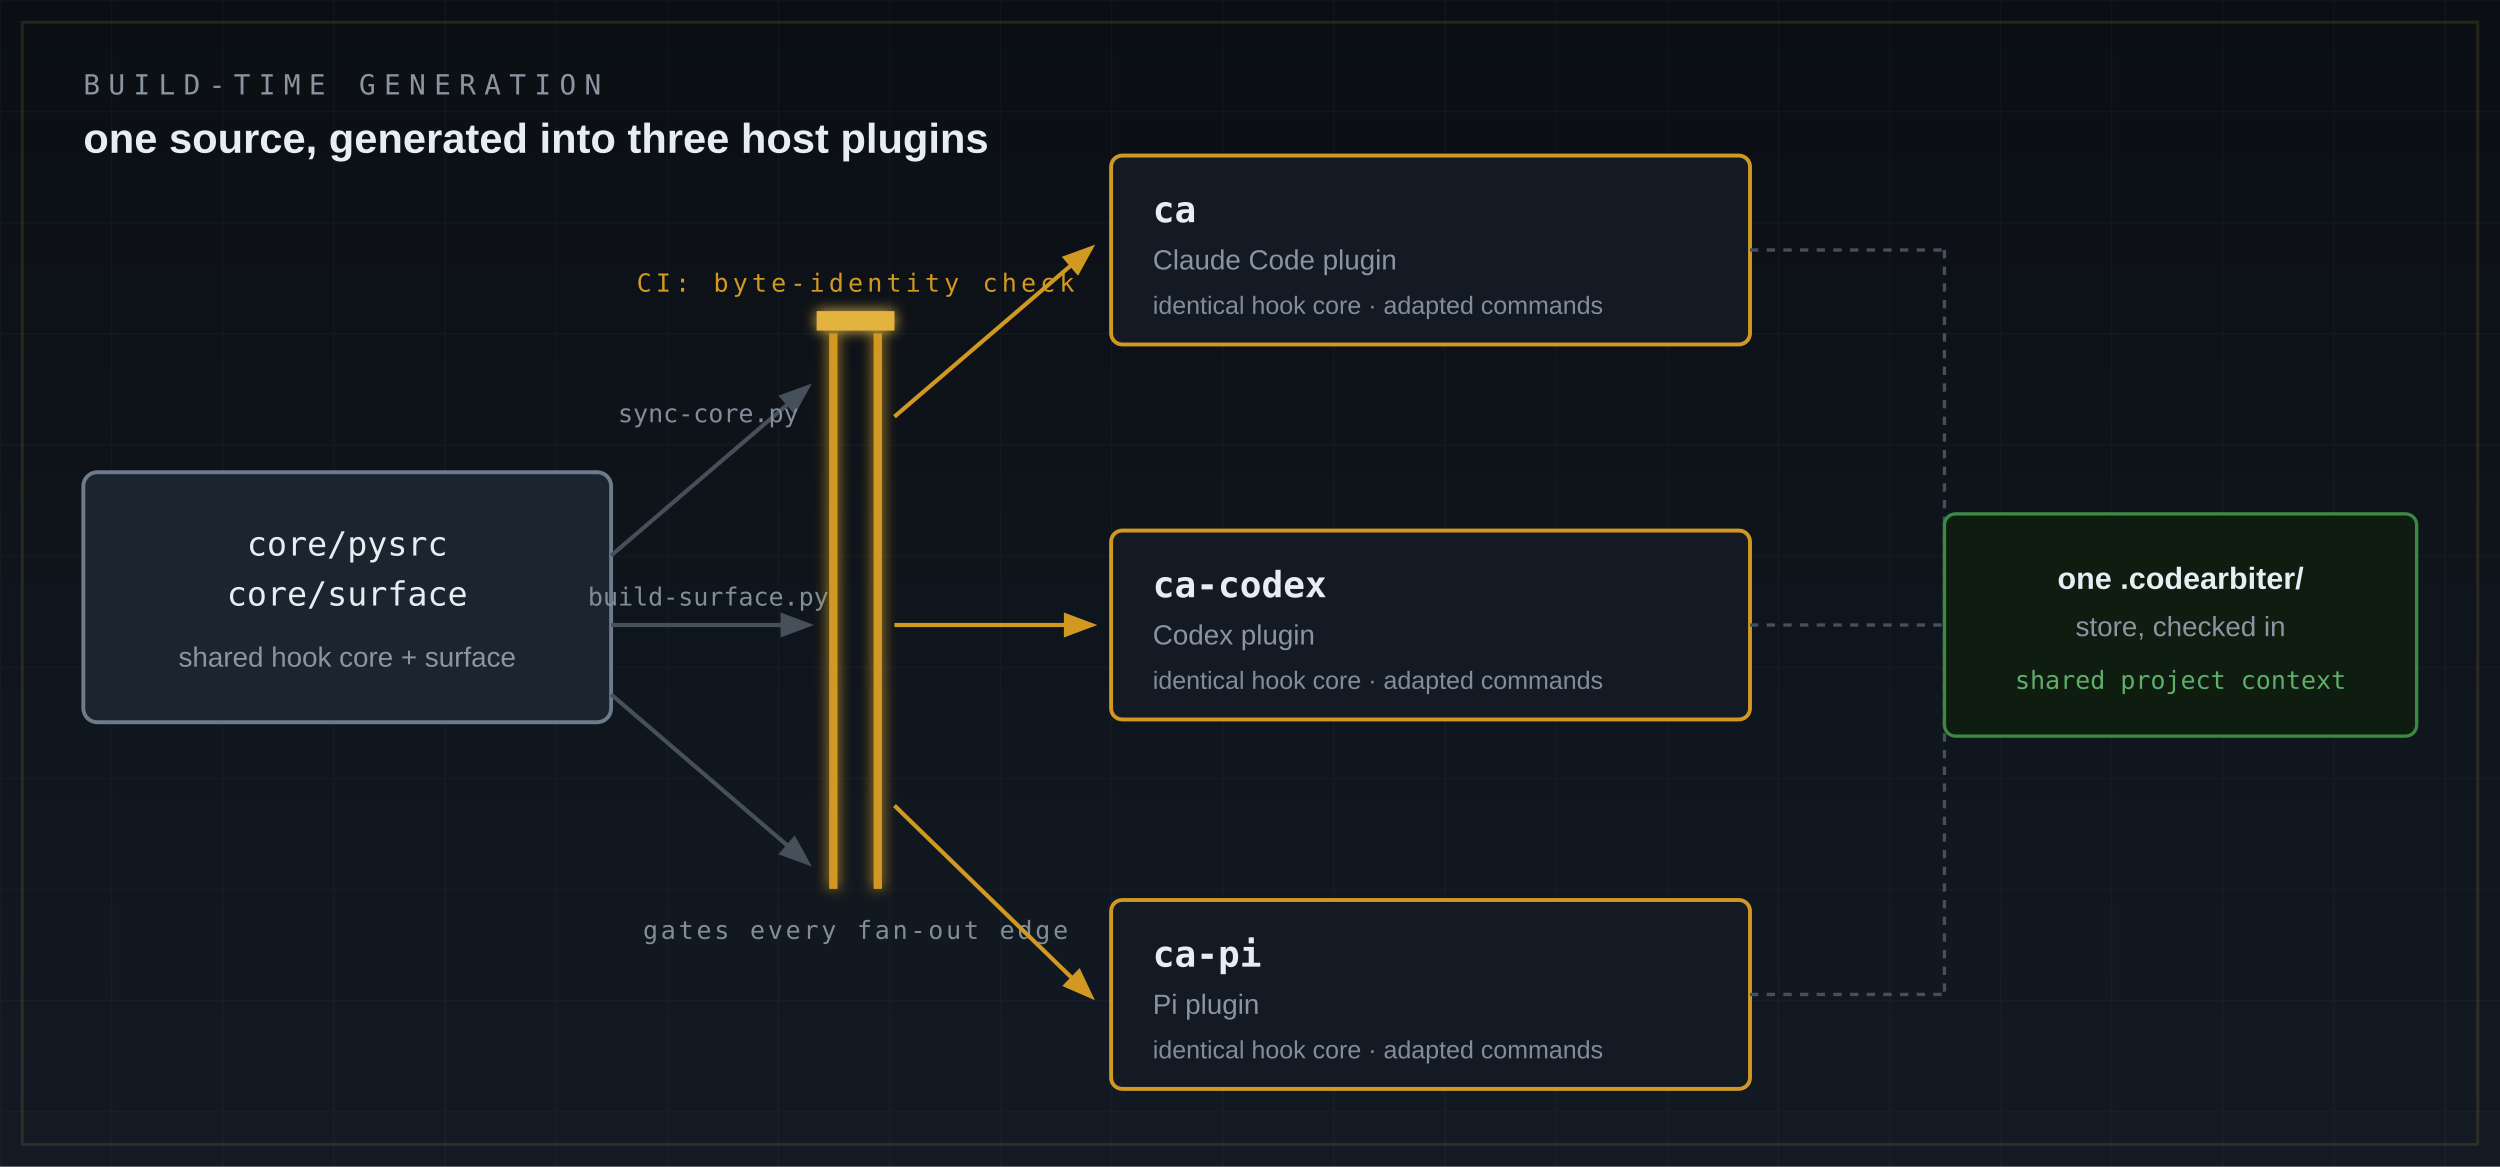
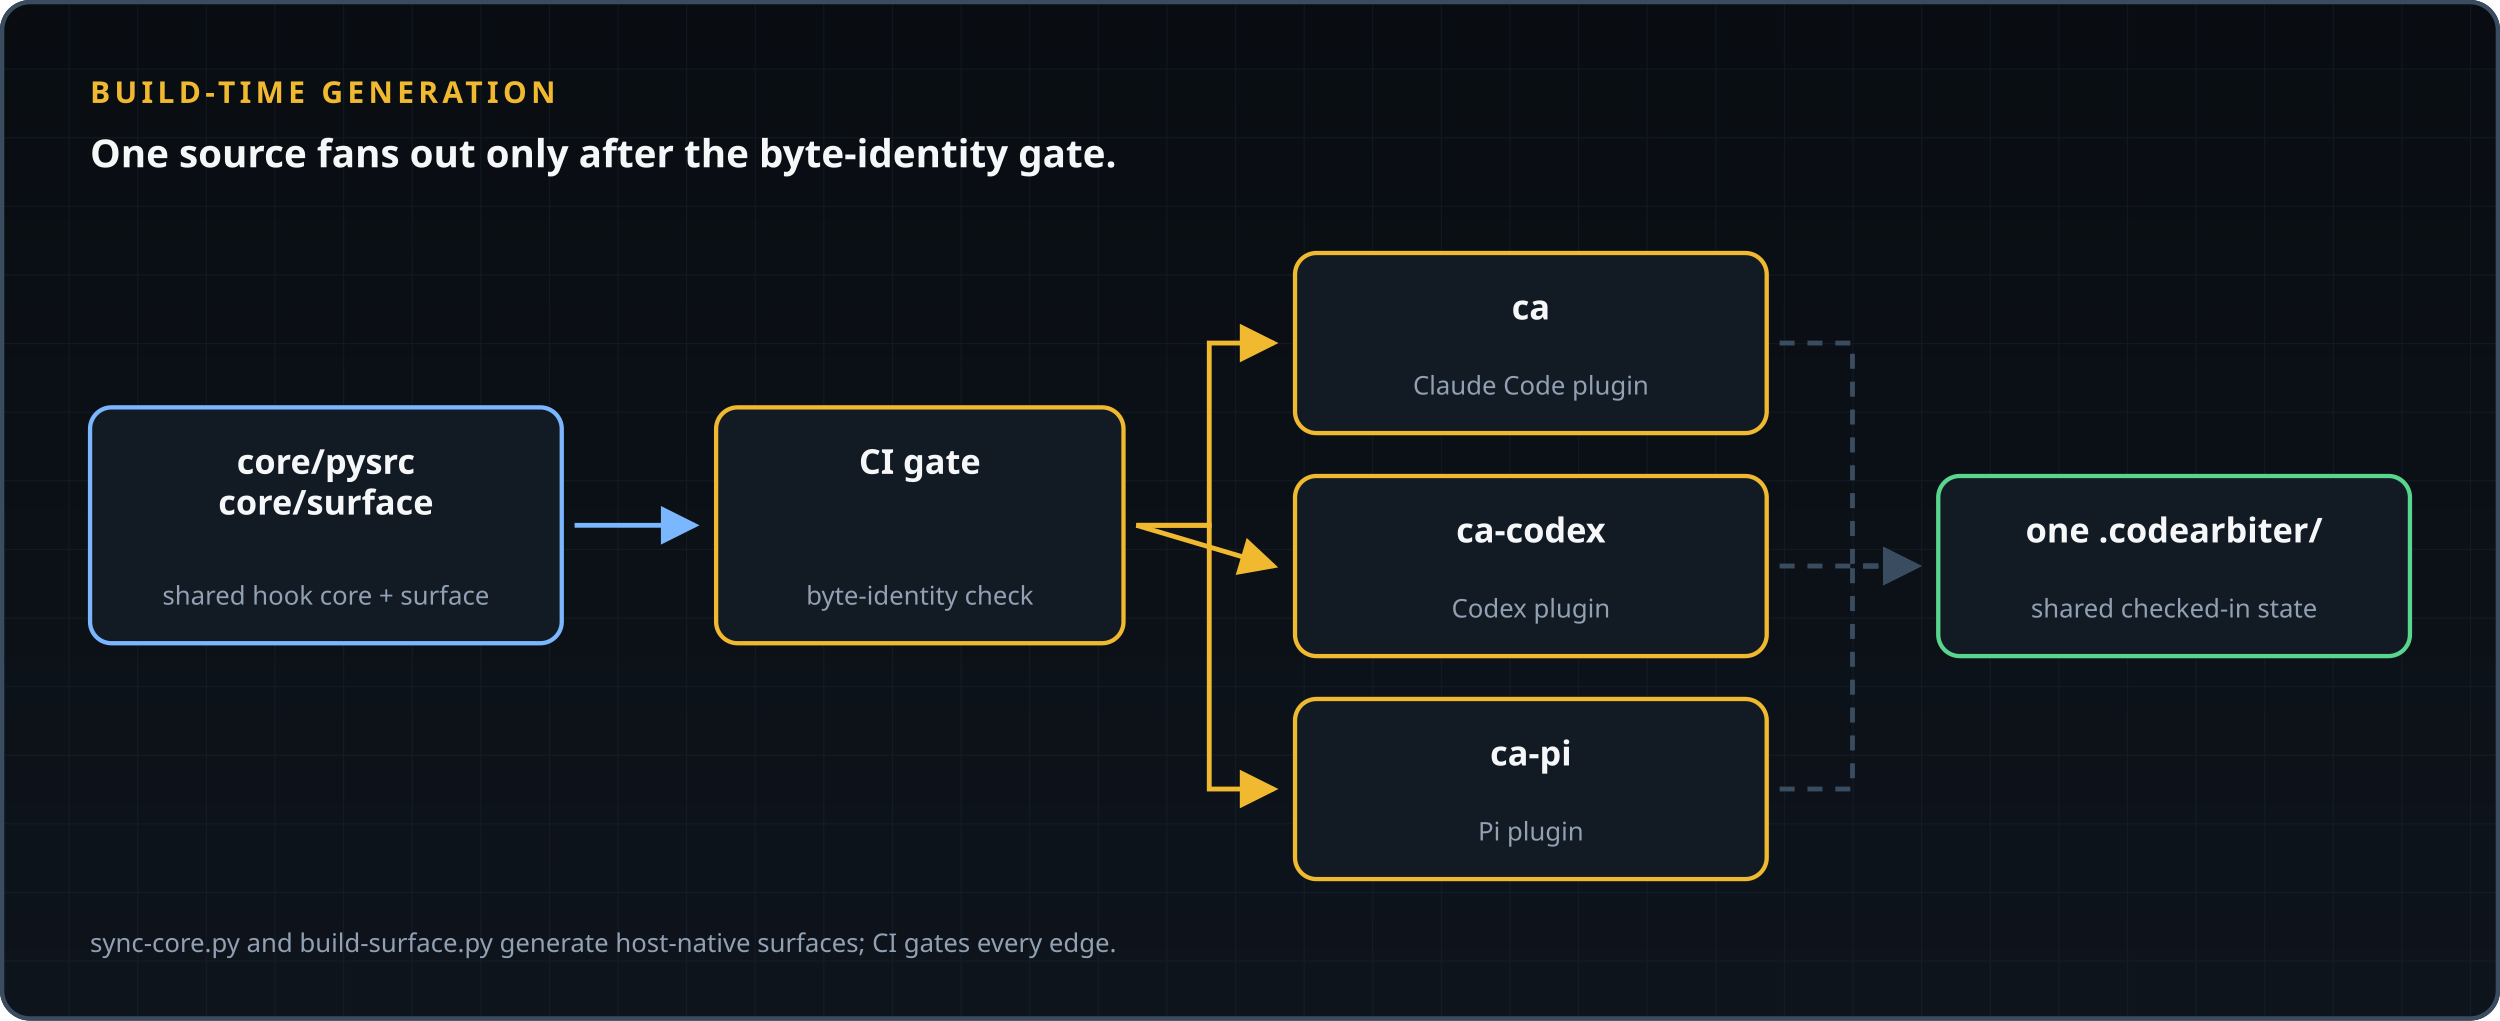
- <svg xmlns="http://www.w3.org/2000/svg" viewBox="0 0 900 420" role="img" aria-label="Core fan-out: one shared source, core/pysrc plus core/surface, is deterministically generated by sync-core.py and build-surface.py into three host plugins — ca for Claude Code, ca-codex for Codex, and ca-pi for Pi. A CI byte-identity check gates every fan-out edge, so the vendored hook core stays byte-identical across all three hosts.">
+ <svg xmlns="http://www.w3.org/2000/svg" viewBox="0 0 1166 476" role="img" data-diagram-system="ca-v2">
  <defs>
-     <linearGradient id="cf-bg" x1="0" y1="0" x2="0" y2="1">
-       <stop offset="0" stop-color="#0b0f14" />
-       <stop offset="1" stop-color="#131a23" />
+     <linearGradient id="canvas" x1="0" y1="0" x2="0" y2="1">
+       <stop stop-color="#090d12" />
+       <stop offset="1" stop-color="#0e141c" />
    </linearGradient>
-     <pattern id="cf-grid" width="40" height="40" patternUnits="userSpaceOnUse">
-       <path d="M 40 0 L 0 0 0 40" fill="none" stroke="#e6edf3" stroke-opacity="0.028" stroke-width="1" />
+     <pattern id="grid" width="32" height="32" patternUnits="userSpaceOnUse">
+       <path d="M32 0H0V32" fill="none" stroke="#273647" stroke-width="1" stroke-opacity=".24" />
    </pattern>
-     <filter id="cf-glow" x="-60%" y="-60%" width="220%" height="220%">
-       <feGaussianBlur stdDeviation="2.4" result="b" />
-       <feMerge>
-         <feMergeNode in="b" />
-         <feMergeNode in="SourceGraphic" />
-       </feMerge>
-     </filter>
-     <marker id="cf-arrow" markerWidth="8" markerHeight="8" refX="6" refY="3" orient="auto">
-       <path d="M0,0 L0,6 L8,3 Z" fill="#46505a" />
-     </marker>
-     <marker id="cf-arrow-gold" markerWidth="8" markerHeight="8" refX="6" refY="3" orient="auto">
-       <path d="M0,0 L0,6 L8,3 Z" fill="#d29922" />
+     <marker id="arrow" markerWidth="8" markerHeight="8" refX="7" refY="4" orient="auto" markerUnits="strokeWidth">
+       <path d="M0 0 8 4 0 8z" fill="context-stroke" />
    </marker>
  </defs>
-   <rect width="900" height="420" fill="url(#cf-bg)" />
-   <rect width="900" height="420" fill="url(#cf-grid)" />
-   <rect x="8" y="8" width="884" height="404" fill="none" stroke="#e3b341" stroke-opacity="0.14" stroke-width="1" />
-   <text x="30" y="34" font-family="ui-monospace, 'Cascadia Code', Consolas, monospace" font-size="10" letter-spacing="3" fill="#8b95a2">BUILD-TIME GENERATION</text>
-   <text x="30" y="55" font-family="'Segoe UI', -apple-system, 'Helvetica Neue', Arial, sans-serif" font-size="15" fill="#e6edf3" font-weight="600">one source, generated into three host plugins</text>
-   <rect x="30" y="170" width="190" height="90" rx="5" fill="#1c2430" stroke="#6e7b8b" stroke-width="1.4" />
-   <text x="125" y="200" text-anchor="middle" font-family="ui-monospace, Consolas, monospace" font-size="12" fill="#e6edf3">core/pysrc</text>
-   <text x="125" y="218" text-anchor="middle" font-family="ui-monospace, Consolas, monospace" font-size="12" fill="#e6edf3">core/surface</text>
-   <text x="125" y="240" text-anchor="middle" font-family="'Segoe UI', Arial, sans-serif" font-size="10" fill="#8b95a2">shared hook core + surface</text>
-   <line x1="220" y1="200" x2="290" y2="140" stroke="#46505a" stroke-width="1.5" marker-end="url(#cf-arrow)" />
-   <text x="255" y="152" text-anchor="middle" font-family="ui-monospace, Consolas, monospace" font-size="9" fill="#828d9a">sync-core.py</text>
-   <line x1="220" y1="225" x2="290" y2="225" stroke="#46505a" stroke-width="1.5" marker-end="url(#cf-arrow)" />
-   <text x="255" y="218" text-anchor="middle" font-family="ui-monospace, Consolas, monospace" font-size="9" fill="#828d9a">build-surface.py</text>
-   <line x1="220" y1="250" x2="290" y2="310" stroke="#46505a" stroke-width="1.5" marker-end="url(#cf-arrow)" />
-   <g filter="url(#cf-glow)">
-     <line x1="300" y1="120" x2="300" y2="320" stroke="#d29922" stroke-width="3" />
-     <line x1="316" y1="120" x2="316" y2="320" stroke="#d29922" stroke-width="3" />
-     <rect x="294" y="112" width="28" height="7" fill="#e3b341" />
-   </g>
-   <text x="308" y="105" text-anchor="middle" font-family="ui-monospace, Consolas, monospace" font-size="9" letter-spacing="1.5" fill="#d29922">CI: byte-identity check</text>
-   <text x="308" y="338" text-anchor="middle" font-family="ui-monospace, Consolas, monospace" font-size="9" letter-spacing="1" fill="#828d9a">gates every fan-out edge</text>
-   <line x1="322" y1="150" x2="392" y2="90" stroke="#d29922" stroke-width="1.5" marker-end="url(#cf-arrow-gold)" />
-   <line x1="322" y1="225" x2="392" y2="225" stroke="#d29922" stroke-width="1.5" marker-end="url(#cf-arrow-gold)" />
-   <line x1="322" y1="290" x2="392" y2="358" stroke="#d29922" stroke-width="1.5" marker-end="url(#cf-arrow-gold)" />
-   <rect x="400" y="56" width="230" height="68" rx="4" fill="#131a23" stroke="#d29922" stroke-width="1.4" />
-   <text x="415" y="80" font-family="ui-monospace, Consolas, monospace" font-size="13" fill="#e6edf3" font-weight="700">ca</text>
-   <text x="415" y="97" font-family="'Segoe UI', Arial, sans-serif" font-size="10" fill="#8b95a2">Claude Code plugin</text>
-   <text x="415" y="113" font-family="'Segoe UI', Arial, sans-serif" font-size="9" fill="#828d9a">identical hook core · adapted commands</text>
-   <rect x="400" y="191" width="230" height="68" rx="4" fill="#131a23" stroke="#d29922" stroke-width="1.4" />
-   <text x="415" y="215" font-family="ui-monospace, Consolas, monospace" font-size="13" fill="#e6edf3" font-weight="700">ca-codex</text>
-   <text x="415" y="232" font-family="'Segoe UI', Arial, sans-serif" font-size="10" fill="#8b95a2">Codex plugin</text>
-   <text x="415" y="248" font-family="'Segoe UI', Arial, sans-serif" font-size="9" fill="#828d9a">identical hook core · adapted commands</text>
-   <rect x="400" y="324" width="230" height="68" rx="4" fill="#131a23" stroke="#d29922" stroke-width="1.4" />
-   <text x="415" y="348" font-family="ui-monospace, Consolas, monospace" font-size="13" fill="#e6edf3" font-weight="700">ca-pi</text>
-   <text x="415" y="365" font-family="'Segoe UI', Arial, sans-serif" font-size="10" fill="#8b95a2">Pi plugin</text>
-   <text x="415" y="381" font-family="'Segoe UI', Arial, sans-serif" font-size="9" fill="#828d9a">identical hook core · adapted commands</text>
-   <line x1="630" y1="90" x2="700" y2="90" stroke="#46505a" stroke-width="1.2" stroke-dasharray="3 3" />
-   <line x1="630" y1="225" x2="700" y2="225" stroke="#46505a" stroke-width="1.2" stroke-dasharray="3 3" />
-   <line x1="630" y1="358" x2="700" y2="358" stroke="#46505a" stroke-width="1.2" stroke-dasharray="3 3" />
-   <path d="M 700 90 L 700 358" fill="none" stroke="#46505a" stroke-width="1.2" stroke-dasharray="3 3" />
-   <rect x="700" y="185" width="170" height="80" rx="4" fill="#0f1c10" stroke="#3a8a44" stroke-width="1.2" />
-   <text x="785" y="212" text-anchor="middle" font-family="'Segoe UI', Arial, sans-serif" font-size="11" fill="#e6edf3" font-weight="600">one .codearbiter/</text>
-   <text x="785" y="229" text-anchor="middle" font-family="'Segoe UI', Arial, sans-serif" font-size="10" fill="#8b95a2">store, checked in</text>
-   <text x="785" y="248" text-anchor="middle" font-family="ui-monospace, Consolas, monospace" font-size="9" fill="#5fae6a">shared project context</text>
+   <rect width="1166" height="476" rx="14" fill="url(#canvas)" />
+   <rect width="1166" height="476" rx="14" fill="url(#grid)" />
+   <rect x="1" y="1" width="1164" height="474" rx="13" fill="none" stroke="#3a4c60" stroke-width="2" />
+   <text x="42" y="48" font-family="JetBrains Mono Variable" font-size="14" font-weight="750" fill="#f0b92f" text-anchor="start" letter-spacing="2">BUILD-TIME GENERATION</text>
+   <text x="42" y="78" font-family="Manrope Variable" font-size="18" font-weight="700" fill="#f6f7f9" text-anchor="start">One source fans out only after the byte-identity gate.</text>
+   <rect x="42" y="190" width="220" height="110" rx="10" fill="#121a24" stroke="#7ab7ff" stroke-width="2" />
+   <text x="152" y="221" font-family="Manrope Variable" font-size="16" font-weight="700" fill="#f6f7f9" text-anchor="middle">core/pysrc</text>
+   <text x="152" y="240" font-family="Manrope Variable" font-size="16" font-weight="700" fill="#f6f7f9" text-anchor="middle">core/surface</text>
+   <text x="152" y="282" font-family="JetBrains Mono Variable" font-size="12" font-weight="500" fill="#91a0b2" text-anchor="middle" data-label-kind="annotation">shared hook core + surface</text>
+   <rect x="334" y="190" width="190" height="110" rx="10" fill="#121a24" stroke="#f0b92f" stroke-width="2" />
+   <text x="429" y="221" font-family="Manrope Variable" font-size="16" font-weight="700" fill="#f6f7f9" text-anchor="middle">CI gate</text>
+   <text x="429" y="282" font-family="JetBrains Mono Variable" font-size="12" font-weight="500" fill="#91a0b2" text-anchor="middle" data-label-kind="annotation">byte-identity check</text>
+   <path d="M268 245 L324 245" fill="none" stroke="#7ab7ff" stroke-width="2.25" marker-end="url(#arrow)" />
+   <rect x="604" y="118" width="220" height="84" rx="10" fill="#121a24" stroke="#f0b92f" stroke-width="2" />
+   <text x="714" y="149" font-family="Manrope Variable" font-size="16" font-weight="700" fill="#f6f7f9" text-anchor="middle">ca</text>
+   <text x="714" y="184" font-family="JetBrains Mono Variable" font-size="12" font-weight="500" fill="#91a0b2" text-anchor="middle" data-label-kind="annotation">Claude Code plugin</text>
+   <rect x="604" y="222" width="220" height="84" rx="10" fill="#121a24" stroke="#f0b92f" stroke-width="2" />
+   <text x="714" y="253" font-family="Manrope Variable" font-size="16" font-weight="700" fill="#f6f7f9" text-anchor="middle">ca-codex</text>
+   <text x="714" y="288" font-family="JetBrains Mono Variable" font-size="12" font-weight="500" fill="#91a0b2" text-anchor="middle" data-label-kind="annotation">Codex plugin</text>
+   <rect x="604" y="326" width="220" height="84" rx="10" fill="#121a24" stroke="#f0b92f" stroke-width="2" />
+   <text x="714" y="357" font-family="Manrope Variable" font-size="16" font-weight="700" fill="#f6f7f9" text-anchor="middle">ca-pi</text>
+   <text x="714" y="392" font-family="JetBrains Mono Variable" font-size="12" font-weight="500" fill="#91a0b2" text-anchor="middle" data-label-kind="annotation">Pi plugin</text>
+   <polyline points="530,245 564,245 564,160 594,160" fill="none" stroke="#f0b92f" stroke-width="2.25" marker-end="url(#arrow)" />
+   <path d="M530 245 L594 264" fill="none" stroke="#f0b92f" stroke-width="2.25" marker-end="url(#arrow)" />
+   <polyline points="530,245 564,245 564,368 594,368" fill="none" stroke="#f0b92f" stroke-width="2.25" marker-end="url(#arrow)" />
+   <rect x="904" y="222" width="220" height="84" rx="10" fill="#121a24" stroke="#58d68d" stroke-width="2" />
+   <text x="1014" y="253" font-family="Manrope Variable" font-size="16" font-weight="700" fill="#f6f7f9" text-anchor="middle">one .codearbiter/</text>
+   <text x="1014" y="288" font-family="JetBrains Mono Variable" font-size="12" font-weight="500" fill="#91a0b2" text-anchor="middle" data-label-kind="annotation">shared checked-in state</text>
+   <polyline points="830,160 864,160 864,264 894,264" fill="none" stroke="#3a4c60" stroke-width="2.25" stroke-dasharray="7 6" marker-end="url(#arrow)" />
+   <path d="M830 264 L894 264" fill="none" stroke="#3a4c60" stroke-width="2.25" stroke-dasharray="7 6" marker-end="url(#arrow)" />
+   <polyline points="830,368 864,368 864,264 894,264" fill="none" stroke="#3a4c60" stroke-width="2.25" stroke-dasharray="7 6" marker-end="url(#arrow)" />
+   <text x="42" y="444" font-family="JetBrains Mono Variable" font-size="12" font-weight="500" fill="#91a0b2" text-anchor="start" data-label-kind="annotation">sync-core.py and build-surface.py generate host-native surfaces; CI gates every edge.</text>
</svg>
